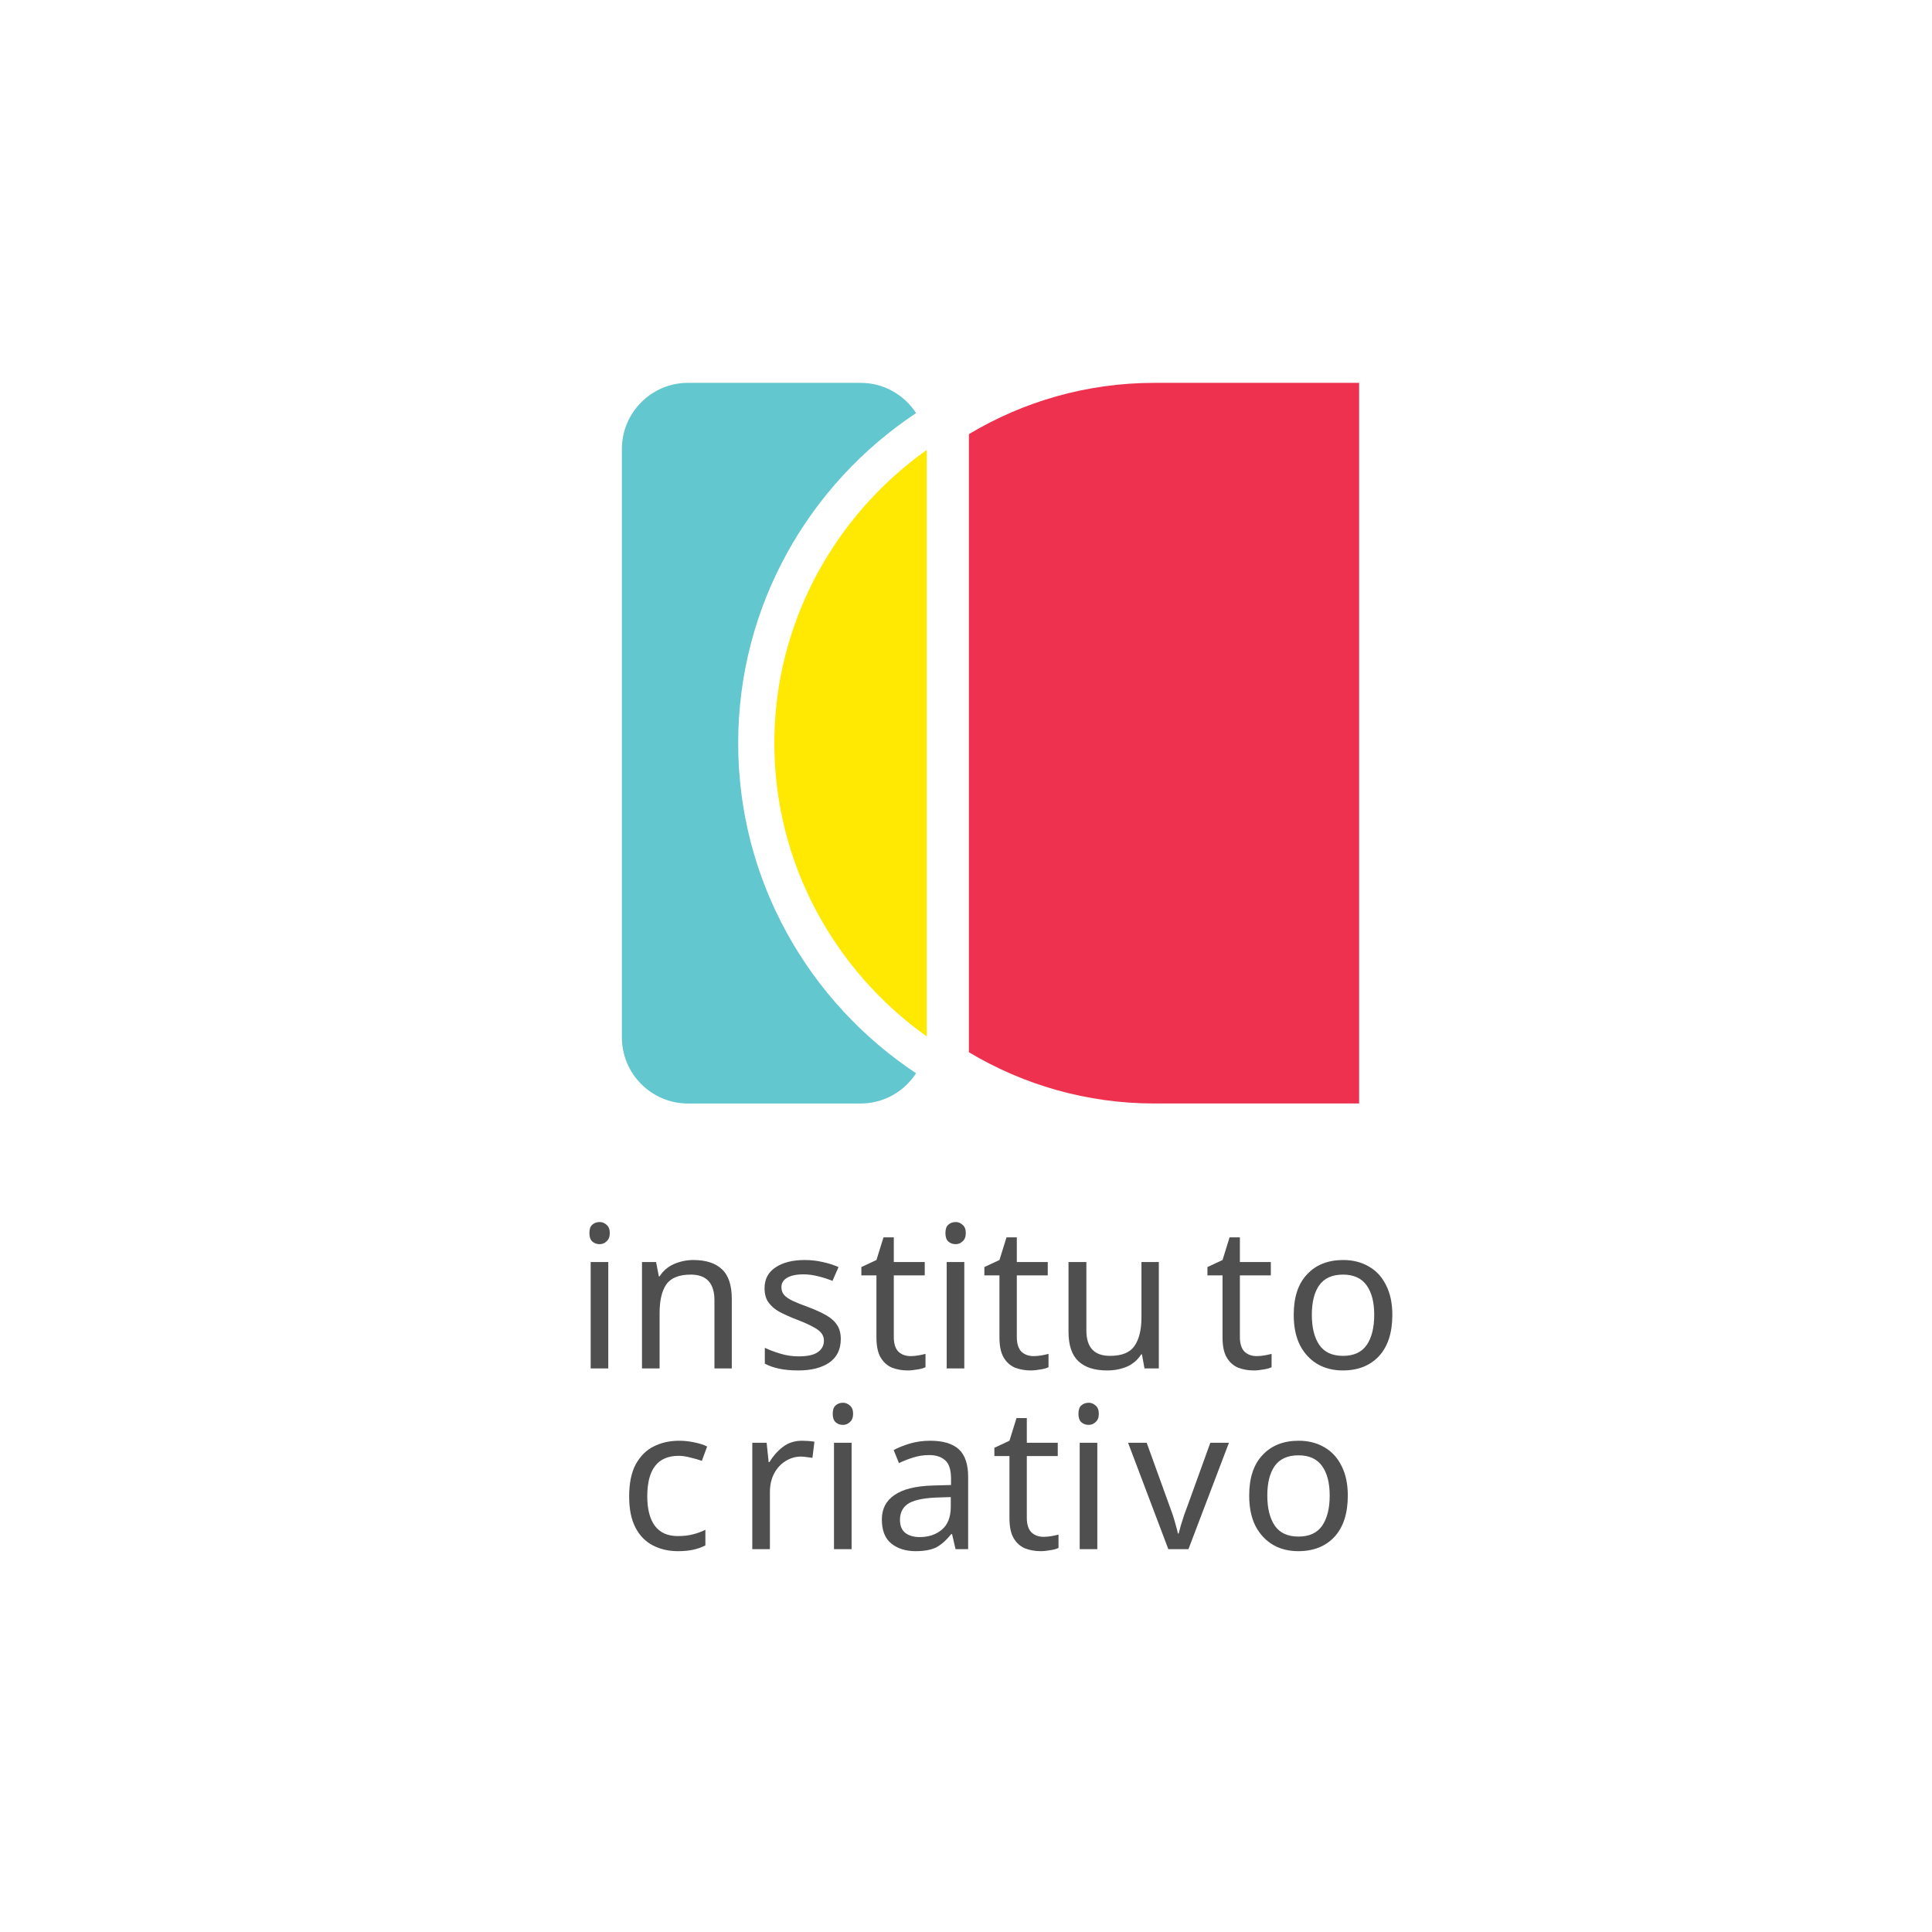
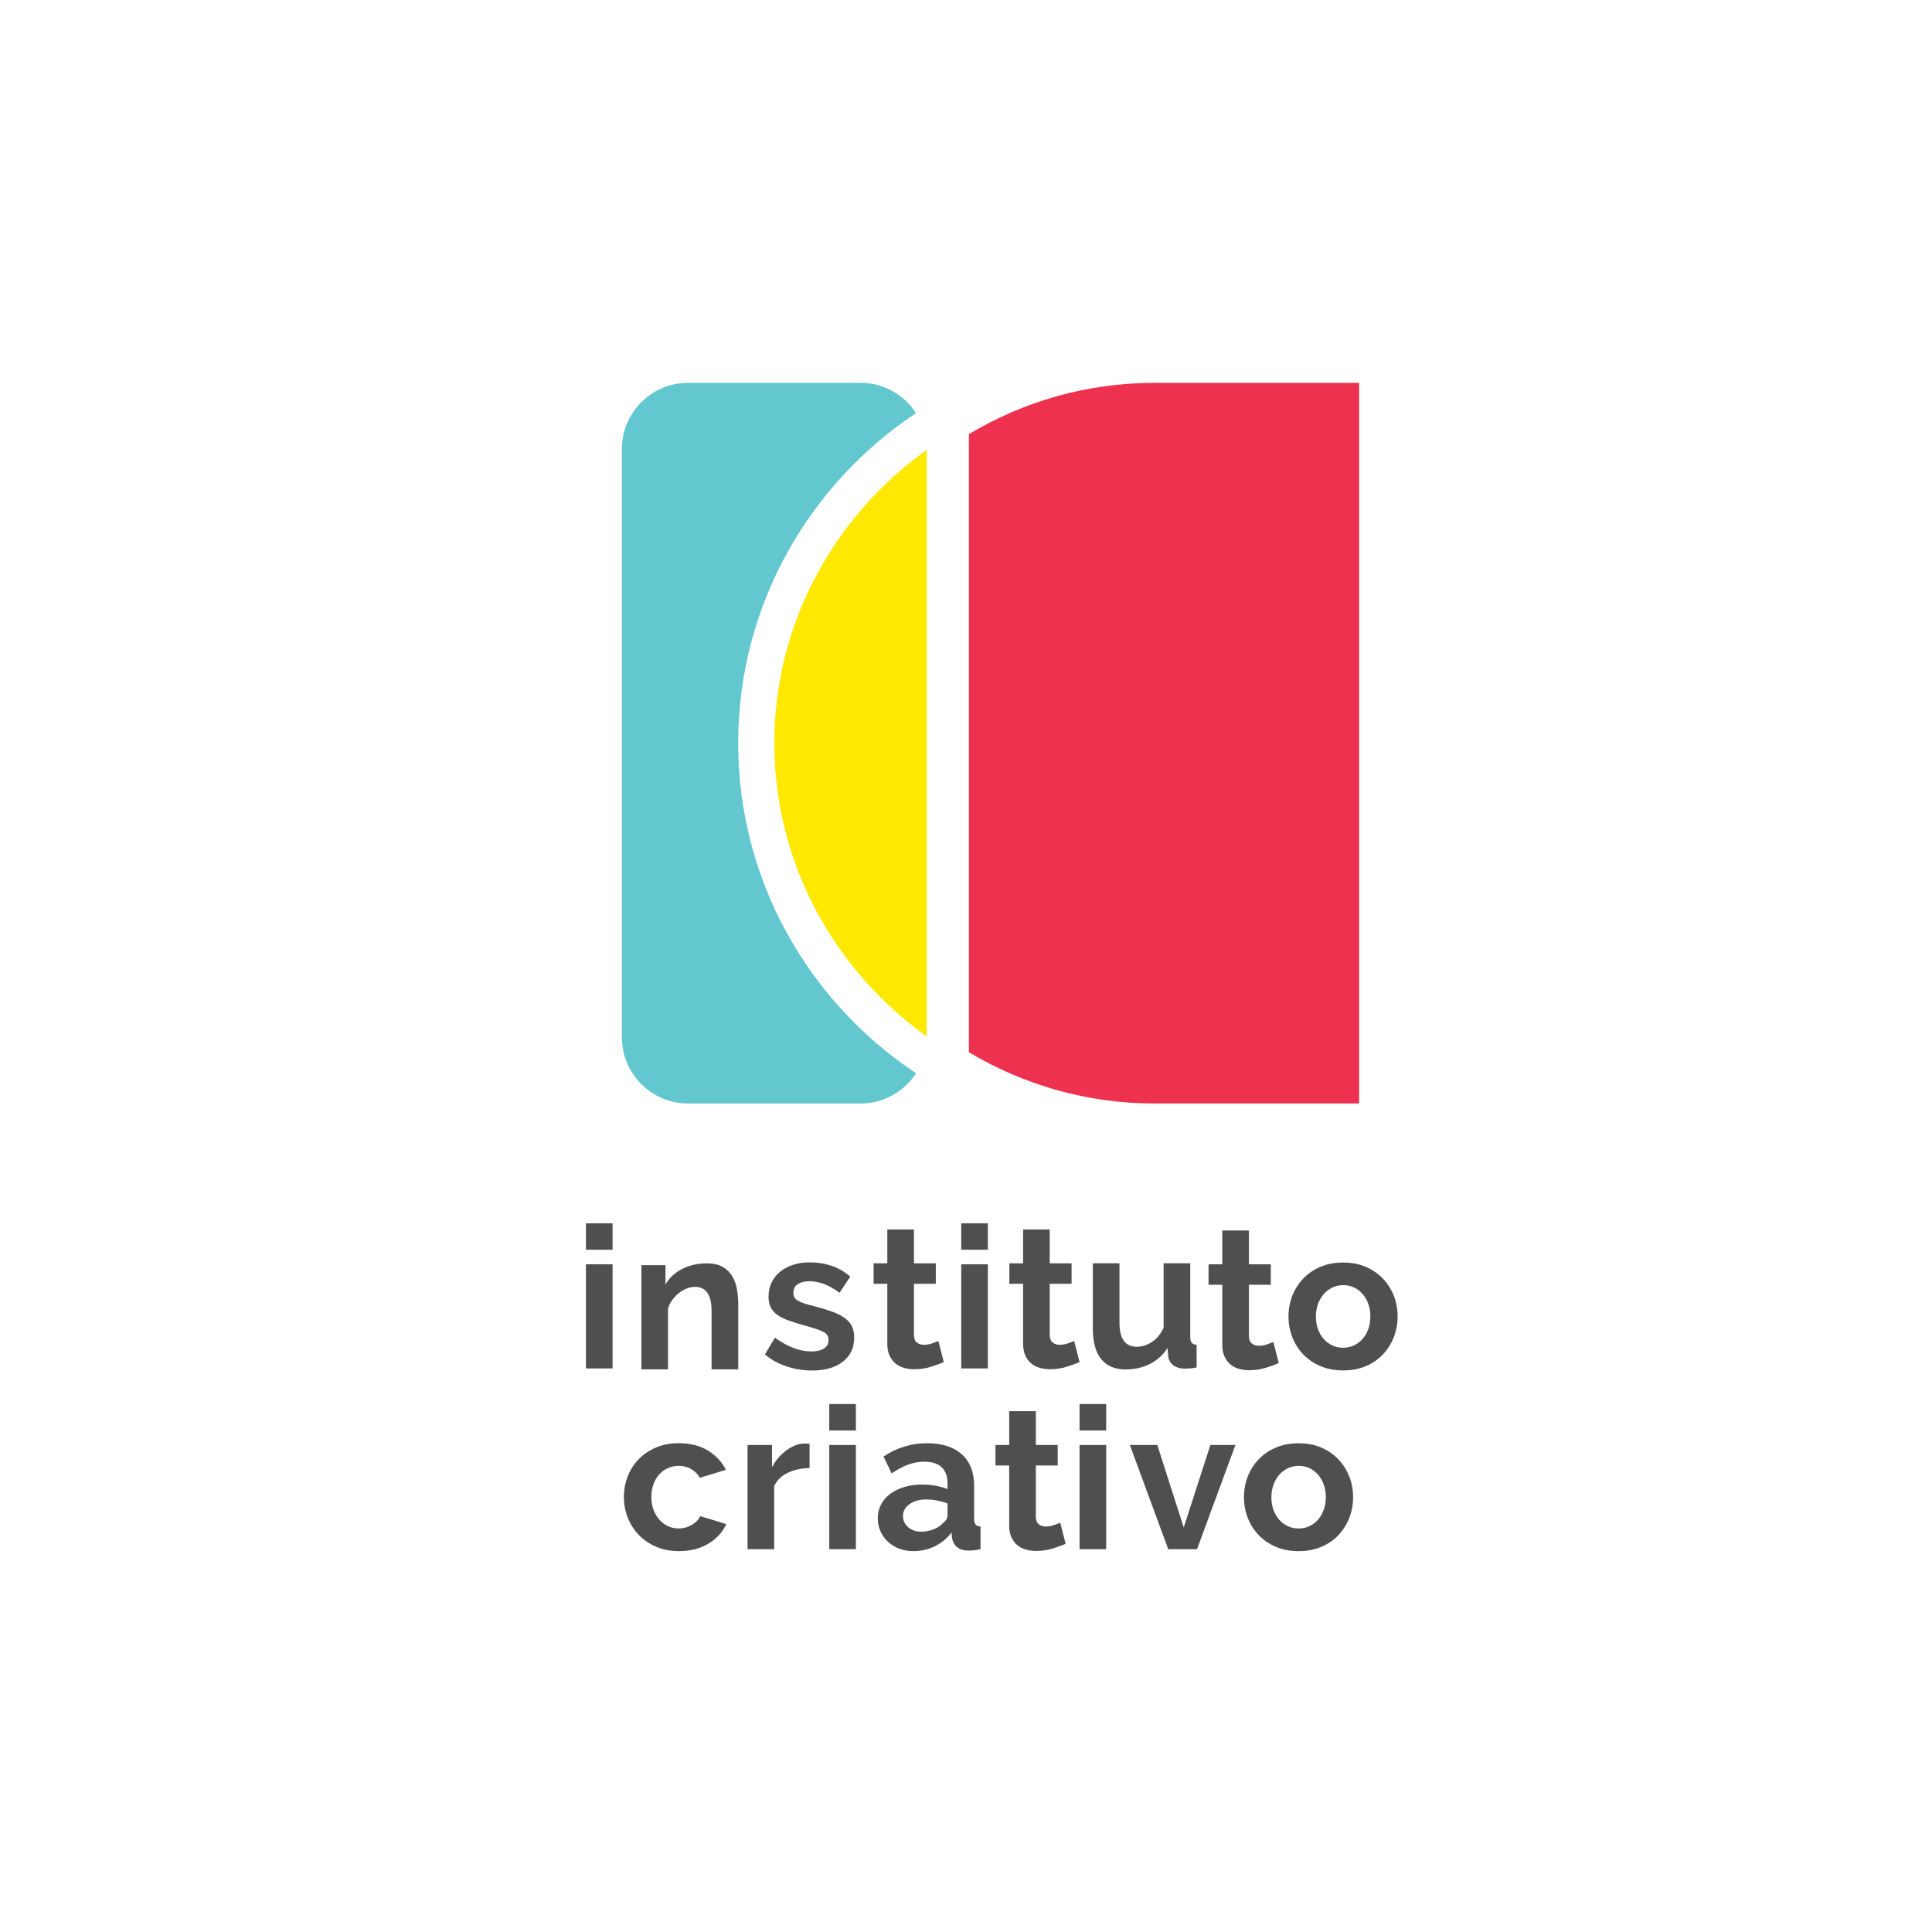
<svg xmlns="http://www.w3.org/2000/svg" version="1.1" id="Layer_1" x="0px" y="0px" width="120px" height="120px" viewBox="0 0 120 120" enable-background="new 0 0 120 120" xml:space="preserve">
  <g>
-     <text transform="matrix(1 0 0 1 35.6406 84.9961)">
-       <tspan x="0" y="0" fill="#4F4F4F" font-family="'Raleway-Bold'" font-size="12.348">in</tspan>
-       <tspan x="11.224" y="0" fill="#4F4F4F" font-family="'Raleway-Bold'" font-size="12.348">s</tspan>
-       <tspan x="17.657" y="0" fill="#4F4F4F" font-family="'Raleway-Bold'" font-size="12.348">titu</tspan>
-       <tspan x="39.153" y="0" fill="#4F4F4F" font-family="'Raleway-Bold'" font-size="12.348">t</tspan>
-       <tspan x="44.043" y="0" fill="#4F4F4F" font-family="'Raleway-Bold'" font-size="12.348">o</tspan>
-     </text>
-     <text transform="matrix(1 0 0 1 38.4062 96.2207)">
-       <tspan x="0" y="0" fill="#4F4F4F" font-family="'Raleway-Bold'" font-size="12.348">c</tspan>
-       <tspan x="7.272" y="0" fill="#4F4F4F" font-family="'Raleway-Bold'" font-size="12.348">r</tspan>
-       <tspan x="12.348" y="0" fill="#4F4F4F" font-family="'Raleway-Bold'" font-size="12.348">i</tspan>
-       <tspan x="15.805" y="0" fill="#4F4F4F" font-family="'Raleway-Bold'" font-size="12.348">a</tspan>
-       <tspan x="23.151" y="0" fill="#4F4F4F" font-family="'Raleway-Bold'" font-size="12.348">ti</tspan>
-       <tspan x="31.659" y="0" fill="#4F4F4F" font-family="'Raleway-Bold'" font-size="12.348">v</tspan>
-       <tspan x="38.512" y="0" fill="#4F4F4F" font-family="'Raleway-Bold'" font-size="12.348">o</tspan>
-     </text>
+     <g enable-background="new    ">
+       <path fill="#4F4F4F" d="M36.394,77.625v-1.643h1.654v1.643H36.394z M36.394,84.996v-6.47h1.654v6.47H36.394z" />
+       <path fill="#4F4F4F" d="M45.852,85.052h-1.655v-3.63c0-0.519-0.09-0.897-0.271-1.137c-0.181-0.238-0.432-0.357-0.753-0.357    c-0.165,0-0.333,0.033-0.506,0.099s-0.336,0.158-0.488,0.277c-0.152,0.12-0.291,0.262-0.414,0.427    c-0.124,0.164-0.214,0.346-0.272,0.543v3.778h-1.654v-6.47h1.494v1.197c0.239-0.411,0.584-0.732,1.038-0.963    c0.453-0.23,0.963-0.346,1.531-0.346c0.403,0,0.733,0.074,0.988,0.222c0.255,0.148,0.453,0.342,0.593,0.581    c0.14,0.238,0.237,0.51,0.291,0.814c0.053,0.305,0.08,0.613,0.08,0.926V85.052z" />
+     </g>
+     <g enable-background="new    ">
+       <path fill="#4F4F4F" d="M50.438,85.125c-0.543,0-1.074-0.086-1.593-0.259c-0.519-0.173-0.963-0.42-1.333-0.741l0.618-1.037    c0.395,0.28,0.78,0.492,1.154,0.636c0.375,0.145,0.747,0.217,1.118,0.217c0.329,0,0.588-0.062,0.778-0.186    s0.284-0.301,0.284-0.531s-0.111-0.399-0.333-0.506c-0.222-0.107-0.584-0.23-1.087-0.37c-0.419-0.115-0.778-0.227-1.074-0.334    c-0.296-0.106-0.535-0.229-0.716-0.364c-0.181-0.136-0.313-0.292-0.396-0.469c-0.082-0.177-0.123-0.39-0.123-0.636    c0-0.33,0.063-0.626,0.191-0.89c0.128-0.264,0.307-0.487,0.538-0.673c0.23-0.186,0.5-0.327,0.809-0.426s0.644-0.148,1.006-0.148    c0.485,0,0.94,0.07,1.364,0.21s0.813,0.366,1.167,0.679l-0.667,1.001c-0.329-0.247-0.648-0.429-0.957-0.544    c-0.309-0.115-0.616-0.173-0.92-0.173c-0.28,0-0.515,0.058-0.704,0.173s-0.284,0.301-0.284,0.556c0,0.115,0.022,0.21,0.068,0.284    c0.045,0.074,0.117,0.141,0.216,0.197c0.099,0.058,0.229,0.113,0.389,0.167c0.16,0.054,0.36,0.109,0.599,0.167    c0.445,0.115,0.825,0.23,1.142,0.346s0.576,0.247,0.778,0.395c0.201,0.148,0.35,0.319,0.444,0.513    c0.094,0.193,0.142,0.426,0.142,0.698c0,0.634-0.235,1.134-0.704,1.5S51.245,85.125,50.438,85.125z" />
+     </g>
+     <g enable-background="new    ">
+       <path fill="#4F4F4F" d="M58.619,84.602c-0.222,0.099-0.494,0.197-0.815,0.296c-0.321,0.099-0.659,0.148-1.013,0.148    c-0.23,0-0.446-0.029-0.648-0.087c-0.202-0.058-0.379-0.149-0.531-0.277s-0.273-0.292-0.364-0.494    c-0.09-0.201-0.136-0.446-0.136-0.734v-3.717H54.26v-1.271h0.852v-2.1h1.655v2.1h1.358v1.271h-1.358v3.161    c0,0.23,0.06,0.393,0.179,0.487c0.12,0.095,0.266,0.143,0.438,0.143s0.342-0.029,0.506-0.087s0.296-0.106,0.395-0.148    L58.619,84.602z" />
+       <path fill="#4F4F4F" d="M59.704,77.625v-1.643h1.655v1.643H59.704z M59.704,84.996v-6.47h1.655v6.47H59.704z" />
+       <path fill="#4F4F4F" d="M67.053,84.602c-0.223,0.099-0.494,0.197-0.815,0.296s-0.659,0.148-1.013,0.148    c-0.23,0-0.446-0.029-0.648-0.087c-0.201-0.058-0.379-0.149-0.531-0.277s-0.273-0.292-0.363-0.494    c-0.091-0.201-0.137-0.446-0.137-0.734v-3.717h-0.852v-1.271h0.852v-2.1H65.2v2.1h1.358v1.271H65.2v3.161    c0,0.23,0.06,0.393,0.179,0.487s0.266,0.143,0.438,0.143s0.342-0.029,0.507-0.087c0.164-0.058,0.296-0.106,0.395-0.148    L67.053,84.602z" />
+       <path fill="#4F4F4F" d="M69.917,85.058c-0.667,0-1.174-0.214-1.52-0.642s-0.518-1.062-0.518-1.901v-4.05h1.654v3.691    c0,0.996,0.357,1.494,1.074,1.494c0.32,0,0.631-0.097,0.932-0.29s0.546-0.488,0.735-0.883v-4.013h1.654v4.568    c0,0.173,0.031,0.296,0.093,0.37s0.162,0.115,0.303,0.124v1.407c-0.165,0.033-0.303,0.054-0.414,0.062    c-0.111,0.009-0.212,0.013-0.303,0.013c-0.296,0-0.537-0.068-0.723-0.204c-0.185-0.136-0.294-0.322-0.326-0.562l-0.037-0.519    c-0.289,0.444-0.659,0.777-1.111,1C70.958,84.947,70.46,85.058,69.917,85.058z" />
+     </g>
+     <g enable-background="new    ">
+       <path fill="#4F4F4F" d="M79.424,84.663c-0.222,0.099-0.493,0.197-0.814,0.296c-0.32,0.099-0.658,0.148-1.013,0.148    c-0.23,0-0.446-0.029-0.647-0.087c-0.203-0.058-0.379-0.149-0.531-0.277s-0.273-0.292-0.365-0.494    c-0.09-0.201-0.135-0.446-0.135-0.734v-3.717h-0.853v-1.271h0.853v-2.1h1.654v2.1h1.358v1.271h-1.358v3.161    c0,0.23,0.06,0.393,0.179,0.487c0.12,0.095,0.266,0.143,0.438,0.143s0.342-0.029,0.506-0.087c0.165-0.058,0.297-0.106,0.396-0.148    L79.424,84.663z" />
+     </g>
+     <g enable-background="new    ">
+       <path fill="#4F4F4F" d="M83.425,85.119c-0.526,0-1-0.09-1.42-0.271c-0.42-0.181-0.776-0.426-1.067-0.734    c-0.293-0.309-0.518-0.665-0.674-1.068s-0.234-0.827-0.234-1.271c0-0.453,0.078-0.881,0.234-1.284s0.381-0.76,0.674-1.068    c0.291-0.309,0.647-0.554,1.067-0.734s0.894-0.271,1.42-0.271s0.998,0.091,1.414,0.271c0.415,0.181,0.77,0.426,1.062,0.734    c0.293,0.309,0.517,0.665,0.674,1.068c0.156,0.403,0.234,0.831,0.234,1.284c0,0.444-0.078,0.868-0.234,1.271    c-0.157,0.403-0.379,0.76-0.668,1.068c-0.287,0.309-0.642,0.554-1.062,0.734C84.426,85.029,83.951,85.119,83.425,85.119z     M81.733,81.773c0,0.288,0.043,0.55,0.13,0.784c0.086,0.234,0.205,0.438,0.357,0.611s0.332,0.307,0.537,0.401    c0.206,0.095,0.428,0.142,0.667,0.142s0.461-0.047,0.667-0.142c0.205-0.095,0.385-0.229,0.537-0.401s0.271-0.379,0.357-0.618    c0.087-0.238,0.131-0.502,0.131-0.79c0-0.279-0.044-0.539-0.131-0.777c-0.086-0.239-0.205-0.444-0.357-0.618    c-0.152-0.173-0.332-0.306-0.537-0.4c-0.206-0.095-0.428-0.143-0.667-0.143s-0.461,0.05-0.667,0.148    c-0.205,0.099-0.385,0.234-0.537,0.407s-0.271,0.379-0.357,0.617C81.776,81.234,81.733,81.493,81.733,81.773z" />
+     </g>
+     <g enable-background="new    ">
+       <path fill="#4F4F4F" d="M38.752,92.985c0-0.452,0.078-0.881,0.235-1.284c0.156-0.403,0.382-0.757,0.679-1.062    s0.655-0.548,1.074-0.729c0.42-0.181,0.893-0.271,1.42-0.271c0.708,0,1.311,0.152,1.809,0.457s0.871,0.703,1.118,1.197    l-1.618,0.494c-0.14-0.239-0.325-0.422-0.556-0.55c-0.23-0.127-0.486-0.191-0.766-0.191c-0.239,0-0.461,0.048-0.667,0.143    c-0.206,0.095-0.385,0.226-0.537,0.395c-0.152,0.169-0.272,0.373-0.358,0.611c-0.086,0.239-0.129,0.502-0.129,0.79    s0.045,0.552,0.136,0.79c0.09,0.239,0.212,0.445,0.364,0.618s0.331,0.307,0.537,0.401c0.206,0.095,0.424,0.142,0.654,0.142    c0.296,0,0.57-0.074,0.821-0.223c0.251-0.147,0.426-0.329,0.525-0.543l1.617,0.494c-0.222,0.494-0.588,0.897-1.099,1.21    c-0.511,0.312-1.124,0.469-1.84,0.469c-0.527,0-1-0.09-1.42-0.271c-0.42-0.181-0.778-0.426-1.074-0.734s-0.525-0.667-0.686-1.074    S38.752,93.43,38.752,92.985z" />
+     </g>
+     <g enable-background="new    ">
+       <path fill="#4F4F4F" d="M50.283,91.183c-0.502,0.009-0.951,0.105-1.346,0.29c-0.395,0.186-0.679,0.464-0.852,0.834v3.914h-1.654    v-6.47h1.519v1.383c0.115-0.223,0.251-0.422,0.408-0.6c0.156-0.177,0.325-0.331,0.506-0.463c0.181-0.131,0.364-0.232,0.55-0.303    c0.185-0.069,0.364-0.104,0.537-0.104c0.09,0,0.158,0,0.204,0c0.045,0,0.088,0.004,0.129,0.013V91.183z" />
+     </g>
+     <g enable-background="new    ">
+       <path fill="#4F4F4F" d="M51.507,88.85v-1.643h1.654v1.643H51.507z M51.507,96.221v-6.47h1.654v6.47H51.507z" />
+     </g>
+     <g enable-background="new    ">
+       <path fill="#4F4F4F" d="M56.73,96.344c-0.313,0-0.605-0.051-0.877-0.154c-0.271-0.103-0.506-0.246-0.704-0.432    s-0.352-0.401-0.463-0.648c-0.111-0.247-0.167-0.519-0.167-0.814c0-0.305,0.068-0.587,0.204-0.847    c0.136-0.259,0.325-0.479,0.568-0.66c0.243-0.181,0.533-0.323,0.871-0.426c0.337-0.104,0.708-0.154,1.111-0.154    c0.288,0,0.57,0.024,0.846,0.074c0.275,0.049,0.521,0.119,0.734,0.209v-0.37c0-0.428-0.122-0.757-0.364-0.987    s-0.603-0.346-1.08-0.346c-0.346,0-0.684,0.062-1.013,0.185c-0.329,0.124-0.667,0.305-1.013,0.544l-0.506-1.05    c0.831-0.552,1.729-0.827,2.691-0.827c0.93,0,1.653,0.229,2.167,0.685c0.515,0.457,0.771,1.118,0.771,1.982v2.013    c0,0.173,0.031,0.296,0.094,0.37c0.061,0.074,0.162,0.115,0.302,0.124v1.407c-0.28,0.058-0.523,0.087-0.729,0.087    c-0.313,0-0.554-0.07-0.722-0.21c-0.169-0.141-0.274-0.325-0.315-0.556l-0.037-0.358c-0.288,0.379-0.638,0.667-1.049,0.864    C57.639,96.245,57.199,96.344,56.73,96.344z M57.199,95.134c0.28,0,0.545-0.049,0.796-0.147c0.251-0.1,0.446-0.23,0.586-0.396    c0.181-0.14,0.271-0.296,0.271-0.469v-0.741c-0.197-0.074-0.412-0.134-0.642-0.179c-0.23-0.046-0.453-0.068-0.667-0.068    c-0.428,0-0.778,0.097-1.05,0.29c-0.271,0.193-0.407,0.438-0.407,0.734c0,0.28,0.107,0.513,0.321,0.698    C56.623,95.041,56.886,95.134,57.199,95.134z" />
+     </g>
+     <g enable-background="new    ">
+       <path fill="#4F4F4F" d="M66.188,95.888c-0.222,0.099-0.493,0.197-0.814,0.296c-0.32,0.099-0.658,0.148-1.013,0.148    c-0.23,0-0.446-0.029-0.647-0.087c-0.203-0.058-0.379-0.149-0.531-0.277s-0.273-0.292-0.365-0.494    c-0.09-0.201-0.135-0.446-0.135-0.734v-3.717h-0.853v-1.271h0.853v-2.1h1.654v2.1h1.358v1.271h-1.358v3.161    c0,0.23,0.06,0.393,0.179,0.487c0.12,0.095,0.266,0.143,0.438,0.143s0.342-0.029,0.506-0.087c0.165-0.058,0.297-0.106,0.396-0.148    L66.188,95.888z" />
+       <path fill="#4F4F4F" d="M67.053,88.85v-1.643h1.654v1.643H67.053z M67.053,96.221v-6.47h1.654v6.47H67.053z" />
+     </g>
+     <g enable-background="new    ">
+       <path fill="#4F4F4F" d="M72.56,96.221l-2.383-6.47h1.704l1.643,5.124l1.654-5.124h1.556l-2.384,6.47H72.56z" />
+     </g>
+     <g enable-background="new    ">
+       <path fill="#4F4F4F" d="M80.659,96.344c-0.526,0-1-0.09-1.42-0.271c-0.42-0.181-0.776-0.426-1.067-0.734    c-0.293-0.309-0.518-0.665-0.674-1.068s-0.234-0.827-0.234-1.271c0-0.453,0.078-0.881,0.234-1.284s0.381-0.76,0.674-1.068    c0.291-0.309,0.647-0.554,1.067-0.734s0.894-0.271,1.42-0.271s0.998,0.091,1.414,0.271c0.415,0.181,0.77,0.426,1.062,0.734    c0.293,0.309,0.517,0.665,0.674,1.068c0.156,0.403,0.234,0.831,0.234,1.284c0,0.444-0.078,0.868-0.234,1.271    c-0.157,0.403-0.379,0.76-0.668,1.068c-0.287,0.309-0.642,0.554-1.062,0.734C81.66,96.254,81.186,96.344,80.659,96.344z     M78.968,92.998c0,0.288,0.043,0.55,0.13,0.784c0.086,0.234,0.205,0.438,0.357,0.611s0.332,0.307,0.537,0.401    c0.206,0.095,0.428,0.142,0.667,0.142s0.461-0.047,0.667-0.142c0.205-0.095,0.385-0.229,0.537-0.401s0.271-0.379,0.357-0.618    c0.087-0.238,0.131-0.502,0.131-0.79c0-0.279-0.044-0.539-0.131-0.777c-0.086-0.239-0.205-0.444-0.357-0.618    c-0.152-0.173-0.332-0.306-0.537-0.4c-0.206-0.095-0.428-0.143-0.667-0.143s-0.461,0.05-0.667,0.148    c-0.205,0.099-0.385,0.234-0.537,0.407s-0.271,0.379-0.357,0.617C79.011,92.459,78.968,92.718,78.968,92.998z" />
+     </g>
    <g>
-       <path fill="#FFE802" d="M57.562,27.947c-0.887,0.63-1.726,1.323-2.511,2.072l-0.03,0.028c-0.46,0.44-0.901,0.899-1.323,1.377    l-0.085,0.098c-0.237,0.272-0.469,0.551-0.693,0.835l-0.129,0.161c-0.359,0.463-0.701,0.941-1.024,1.433    c-0.067,0.101-0.133,0.204-0.198,0.307c-0.133,0.209-0.263,0.419-0.389,0.634c-0.079,0.135-0.159,0.271-0.235,0.407    c-0.074,0.132-0.148,0.265-0.22,0.398c-0.118,0.221-0.234,0.443-0.345,0.669c-0.057,0.114-0.111,0.231-0.166,0.347    c-0.083,0.178-0.165,0.355-0.244,0.535c-0.045,0.104-0.092,0.205-0.135,0.309c-0.108,0.255-0.209,0.514-0.308,0.772    c-0.039,0.104-0.078,0.207-0.115,0.312c-0.098,0.271-0.192,0.544-0.28,0.819l-0.067,0.225c-0.076,0.247-0.148,0.495-0.214,0.745    l-0.062,0.228c-0.076,0.297-0.146,0.596-0.209,0.897l-0.05,0.239c-0.062,0.312-0.121,0.627-0.17,0.944l-0.015,0.103    c-0.046,0.304-0.085,0.609-0.118,0.917l-0.021,0.193c-0.033,0.324-0.058,0.649-0.076,0.978l-0.01,0.203    c-0.016,0.341-0.025,0.684-0.025,1.028s0.01,0.687,0.025,1.027l0.01,0.203c0.019,0.327,0.043,0.653,0.076,0.978l0.021,0.193    c0.033,0.308,0.072,0.613,0.118,0.917l0.015,0.103c0.049,0.317,0.107,0.632,0.17,0.944l0.05,0.239    c0.063,0.302,0.133,0.601,0.209,0.897l0.062,0.228c0.065,0.25,0.138,0.498,0.214,0.744l0.067,0.226    c0.088,0.275,0.183,0.549,0.28,0.819c0.037,0.104,0.076,0.208,0.115,0.312c0.099,0.26,0.199,0.518,0.308,0.772    c0.043,0.104,0.09,0.205,0.135,0.309c0.079,0.18,0.161,0.357,0.244,0.535c0.055,0.116,0.109,0.232,0.166,0.348    c0.11,0.225,0.227,0.447,0.345,0.668c0.071,0.134,0.146,0.267,0.22,0.398c0.076,0.137,0.156,0.272,0.235,0.406    c0.126,0.215,0.256,0.426,0.389,0.635c0.065,0.103,0.131,0.205,0.198,0.308c0.323,0.49,0.665,0.969,1.024,1.432l0.129,0.161    c0.225,0.284,0.456,0.562,0.693,0.835l0.085,0.098c0.422,0.477,0.863,0.936,1.323,1.377l0.03,0.029    c0.785,0.748,1.624,1.441,2.511,2.072l0,0V27.947z" />
-       <path fill="#ED314E" d="M71.697,23.78c-4.202,0-8.143,1.165-11.517,3.185v0.982v36.426v0.982c3.374,2.02,7.314,3.184,11.517,3.184    h12.721V23.78H71.697z" />
-       <path fill="#62C7CE" d="M45.85,46.16c0-8.546,4.395-16.085,11.05-20.503c-0.734-1.127-2.001-1.877-3.438-1.877H42.727    c-2.255,0-4.1,1.845-4.1,4.099v36.563c0,2.254,1.845,4.098,4.1,4.098h10.735c1.437,0,2.703-0.75,3.438-1.877    C50.244,62.244,45.85,54.705,45.85,46.16" />
+       <path fill="#FFE802" d="M57.562,27.947c-0.887,0.63-1.726,1.323-2.511,2.072l-0.03,0.028c-0.46,0.44-0.901,0.899-1.323,1.377    l-0.085,0.098c-0.237,0.272-0.469,0.551-0.693,0.835l-0.129,0.161c-0.359,0.463-0.701,0.941-1.024,1.433    c-0.067,0.101-0.133,0.204-0.198,0.307c-0.133,0.209-0.263,0.419-0.389,0.634c-0.079,0.135-0.159,0.271-0.235,0.407    c-0.074,0.132-0.148,0.265-0.22,0.398c-0.118,0.221-0.234,0.443-0.345,0.669c-0.057,0.114-0.111,0.231-0.166,0.347    c-0.083,0.178-0.165,0.355-0.244,0.535c-0.045,0.104-0.092,0.205-0.135,0.309c-0.108,0.255-0.209,0.514-0.308,0.772    c-0.039,0.104-0.078,0.207-0.115,0.312c-0.098,0.271-0.192,0.544-0.28,0.819l-0.067,0.225c-0.076,0.247-0.148,0.495-0.214,0.745    l-0.062,0.228c-0.076,0.297-0.146,0.596-0.209,0.897l-0.05,0.239c-0.062,0.312-0.121,0.627-0.17,0.944l-0.015,0.103    c-0.046,0.304-0.085,0.609-0.118,0.917l-0.021,0.193c-0.033,0.324-0.058,0.649-0.076,0.978l-0.01,0.203    c-0.016,0.341-0.025,0.684-0.025,1.028c0,0.344,0.01,0.687,0.025,1.027l0.01,0.203c0.019,0.327,0.043,0.653,0.076,0.978    l0.021,0.193c0.033,0.308,0.072,0.613,0.118,0.917l0.015,0.103c0.049,0.317,0.107,0.632,0.17,0.944l0.05,0.239    c0.063,0.302,0.133,0.601,0.209,0.897l0.062,0.228c0.065,0.25,0.138,0.498,0.214,0.744l0.067,0.226    c0.088,0.275,0.183,0.549,0.28,0.819c0.037,0.104,0.076,0.208,0.115,0.312c0.099,0.26,0.199,0.518,0.308,0.772    c0.043,0.104,0.09,0.205,0.135,0.309c0.079,0.18,0.161,0.357,0.244,0.535c0.055,0.116,0.109,0.232,0.166,0.348    c0.11,0.225,0.227,0.447,0.345,0.668c0.071,0.134,0.146,0.267,0.22,0.398c0.076,0.137,0.156,0.272,0.235,0.406    c0.126,0.215,0.256,0.426,0.389,0.635c0.065,0.103,0.131,0.205,0.198,0.308c0.323,0.49,0.665,0.969,1.024,1.432l0.129,0.161    c0.225,0.284,0.456,0.562,0.693,0.835l0.085,0.098c0.422,0.478,0.863,0.937,1.323,1.377l0.03,0.029    c0.785,0.748,1.624,1.441,2.511,2.072l0,0V27.947z" />
+       <path fill="#ED314E" d="M71.697,23.78c-4.202,0-8.143,1.165-11.517,3.185v0.982v36.426v0.982c3.375,2.02,7.314,3.184,11.517,3.184    h12.721V23.78H71.697z" />
+       <path fill="#62C7CE" d="M45.85,46.16c0-8.546,4.395-16.085,11.05-20.503c-0.734-1.127-2.001-1.877-3.438-1.877H42.727    c-2.255,0-4.1,1.845-4.1,4.099v36.562c0,2.254,1.845,4.099,4.1,4.099h10.735c1.437,0,2.703-0.75,3.438-1.877    C50.244,62.244,45.85,54.705,45.85,46.16" />
    </g>
  </g>
</svg>
